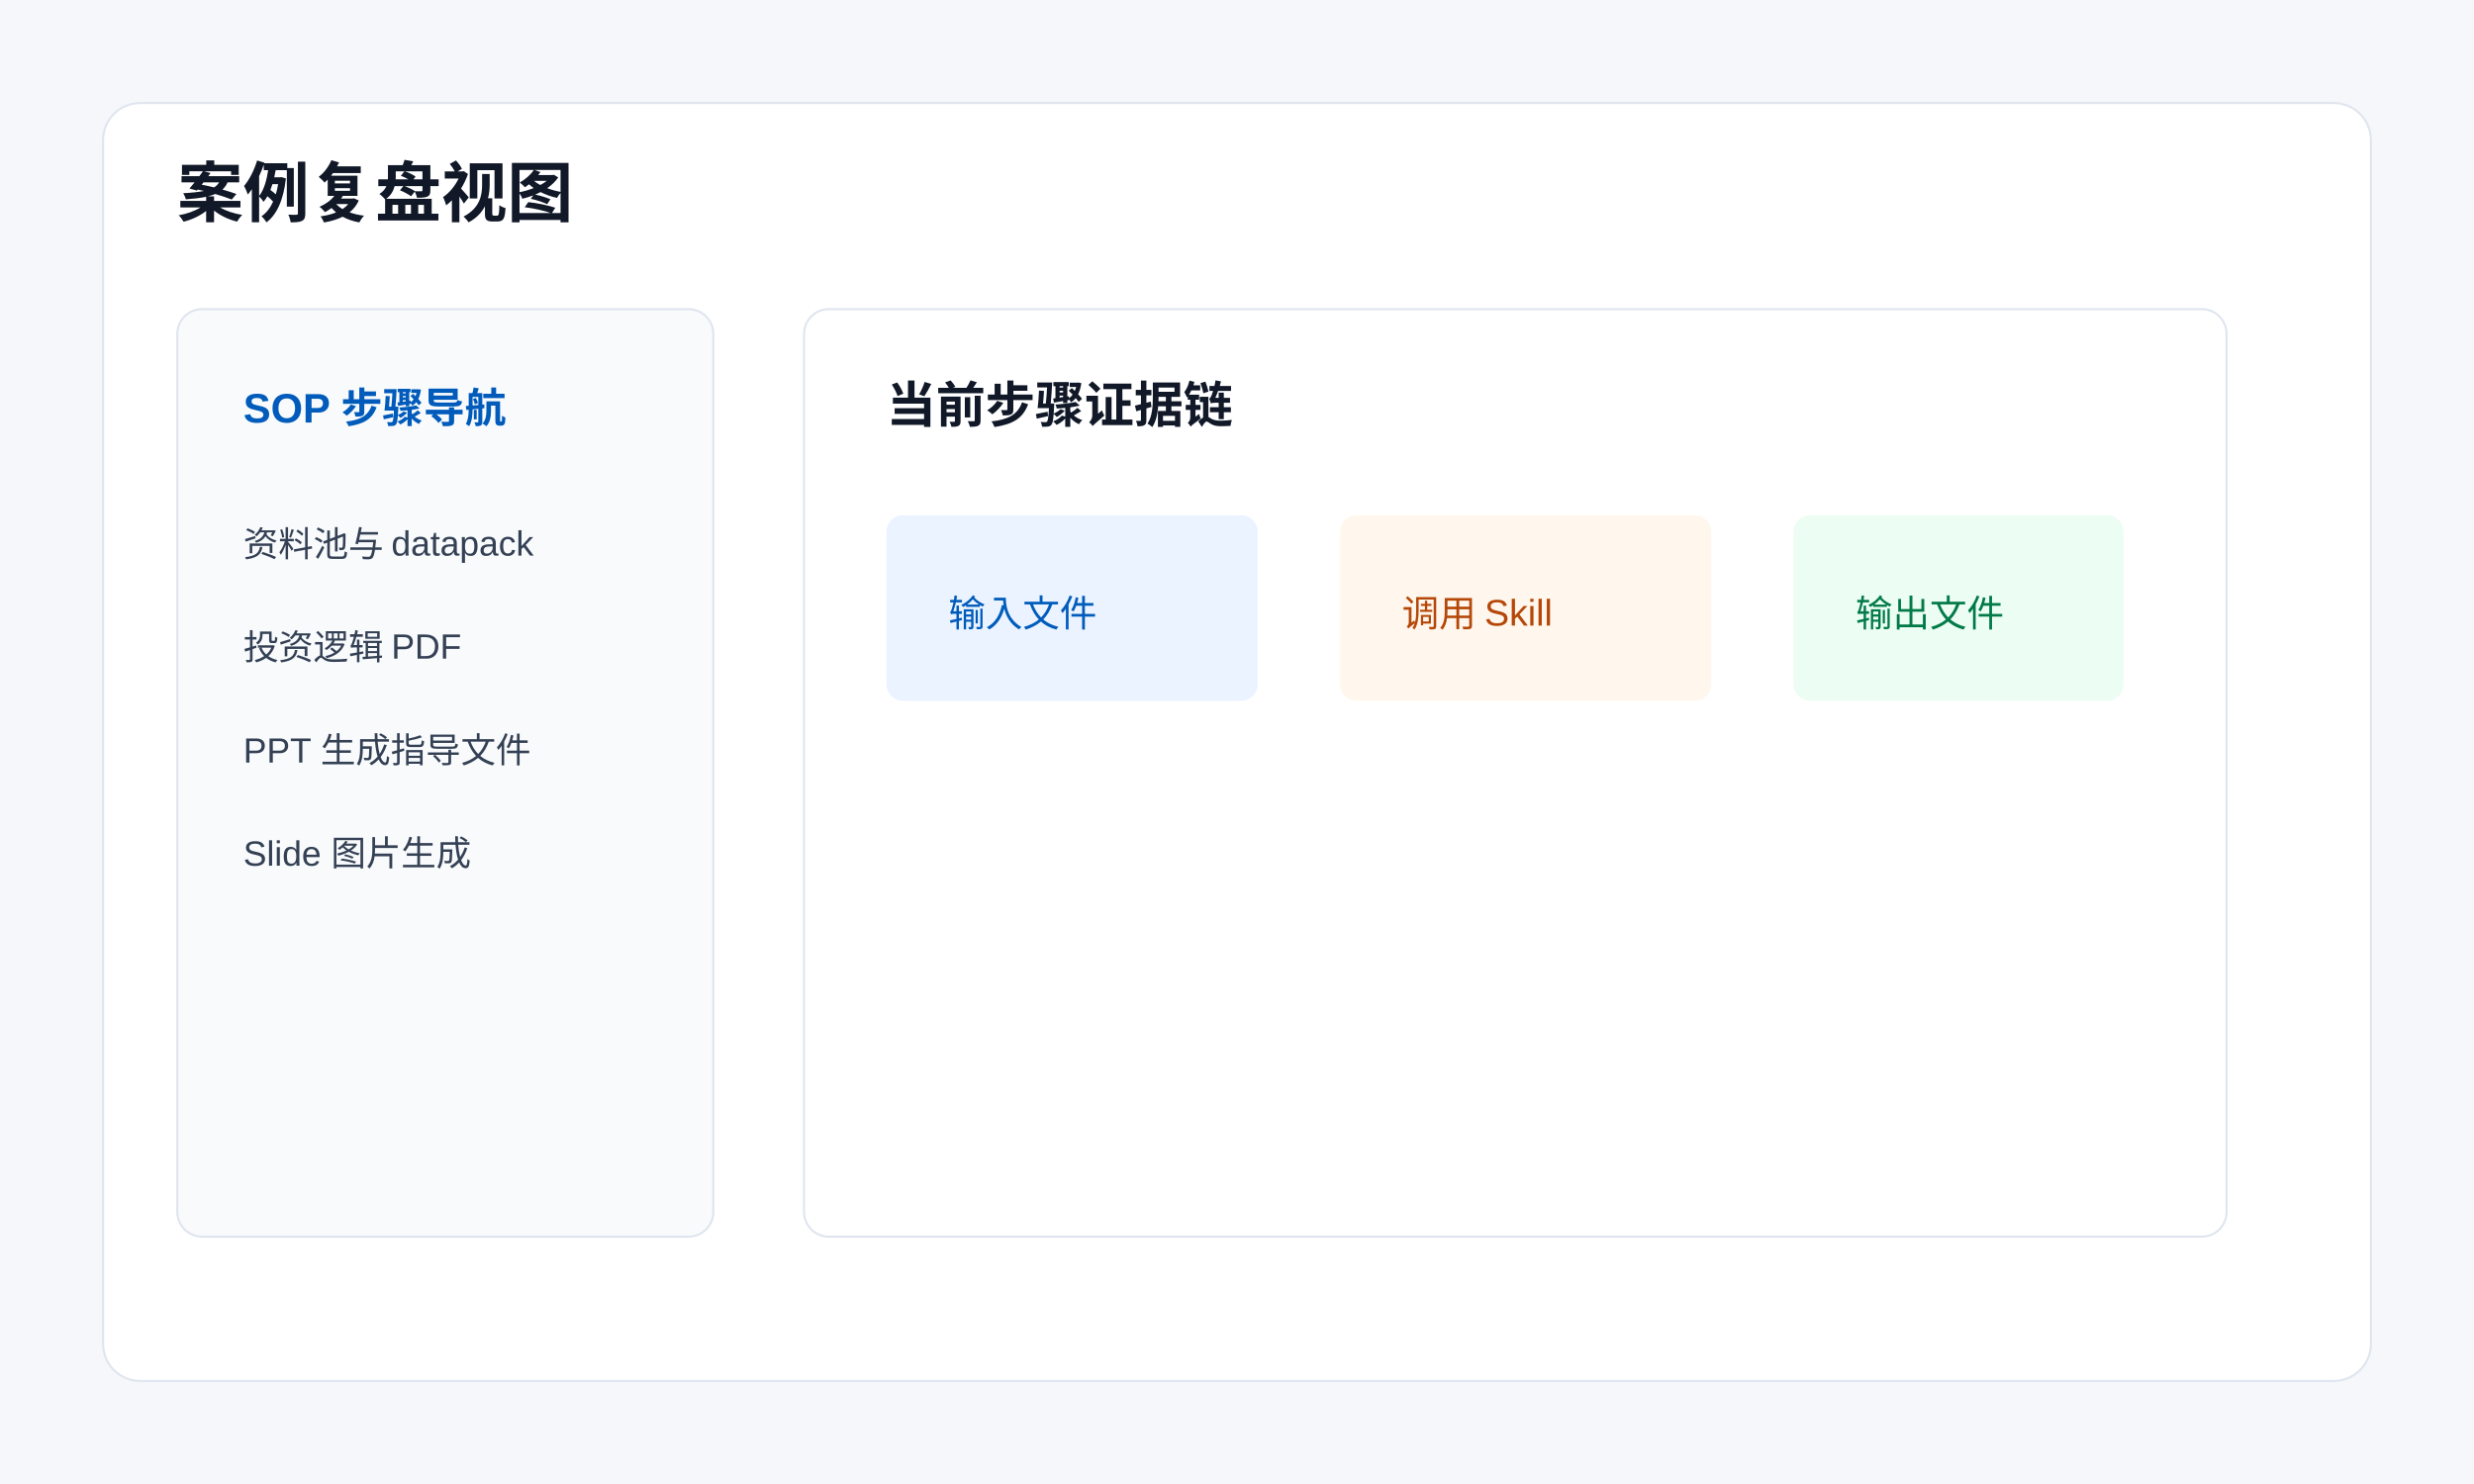
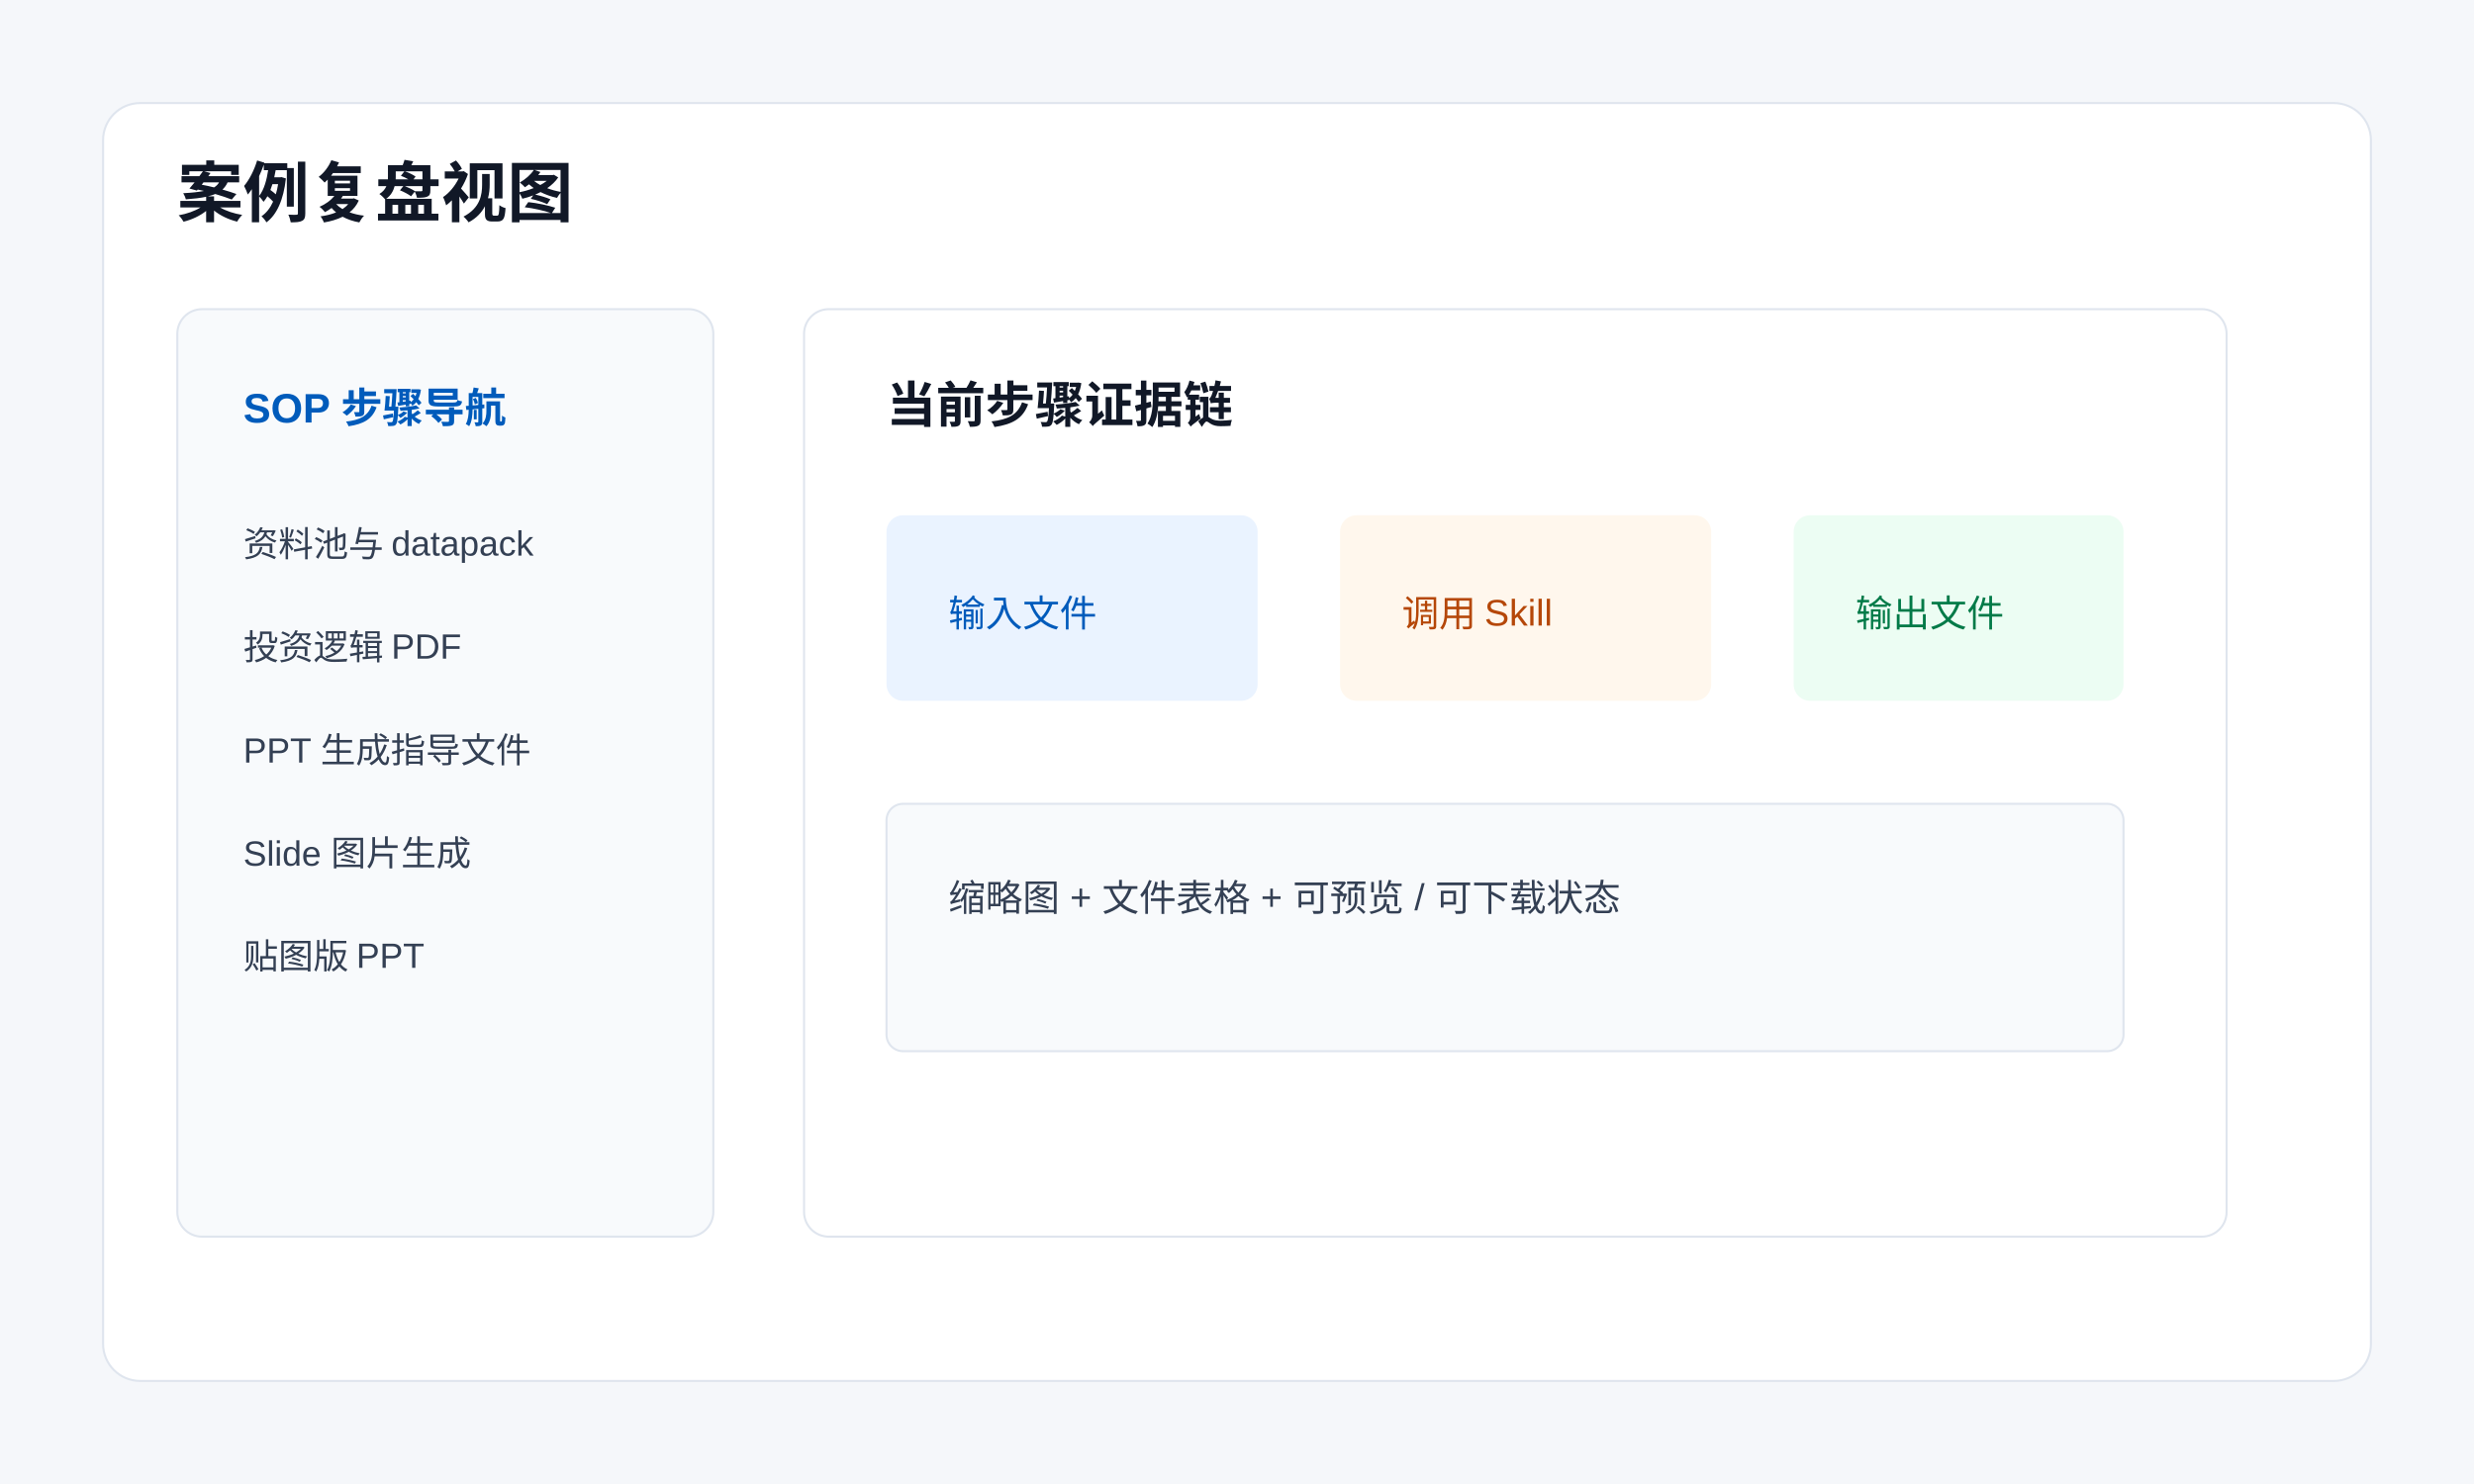
<svg xmlns="http://www.w3.org/2000/svg" width="1200" height="720" viewBox="0 0 1200 720">
  <rect width="1200" height="720" fill="#f5f7fa" />
  <rect x="50" y="50" width="1100" height="620" rx="18" fill="#fff" stroke="#dfe5ee" />
  <text x="86" y="105" font-family="Microsoft YaHei,Arial" font-size="32" font-weight="700" fill="#111827">案例复盘视图</text>
  <rect x="86" y="150" width="260" height="450" rx="12" fill="#f8fafc" stroke="#dfe5ee" />
  <text x="118" y="205" font-family="Microsoft YaHei,Arial" font-size="20" font-weight="700" fill="#005bbb">SOP 步骤导航</text>
-   <text x="118" y="270" font-family="Microsoft YaHei,Arial" font-size="17" fill="#344054">资料池与 datapack</text>
-   <text x="118" y="320" font-family="Microsoft YaHei,Arial" font-size="17" fill="#344054">投资逻辑 PDF</text>
-   <text x="118" y="370" font-family="Microsoft YaHei,Arial" font-size="17" fill="#344054">PPT 生成指导文件</text>
-   <text x="118" y="420" font-family="Microsoft YaHei,Arial" font-size="17" fill="#344054">Slide 图片生成</text>
+   <g font-family="Microsoft YaHei,Arial" font-size="17" fill="#344054">
+     <text x="118" y="270">资料池与 datapack</text>
+     <text x="118" y="320">投资逻辑 PDF</text>
+     <text x="118" y="370">PPT 生成指导文件</text>
+     <text x="118" y="420">Slide 图片生成</text>
+     <text x="118" y="470">贴图版 PPT</text>
+   </g>
  <rect x="390" y="150" width="690" height="450" rx="12" fill="#fff" stroke="#dfe5ee" />
  <text x="430" y="205" font-family="Microsoft YaHei,Arial" font-size="24" font-weight="700" fill="#111827">当前步骤证据链</text>
-   <rect x="430" y="250" width="180" height="90" rx="8" fill="#eaf3ff" />
-   <text x="460" y="304" font-family="Microsoft YaHei,Arial" font-size="18" fill="#005bbb">输入文件</text>
-   <rect x="650" y="250" width="180" height="90" rx="8" fill="#fff7ed" />
-   <text x="680" y="304" font-family="Microsoft YaHei,Arial" font-size="18" fill="#b54708">调用 Skill</text>
-   <rect x="870" y="250" width="160" height="90" rx="8" fill="#ecfdf3" />
-   <text x="900" y="304" font-family="Microsoft YaHei,Arial" font-size="18" fill="#027a48">输出文件</text>
+   <g font-family="Microsoft YaHei,Arial" font-size="18">
+     <rect x="430" y="250" width="180" height="90" rx="8" fill="#eaf3ff" />
+     <text x="460" y="304" fill="#005bbb">输入文件</text>
+     <rect x="650" y="250" width="180" height="90" rx="8" fill="#fff7ed" />
+     <text x="680" y="304" fill="#b54708">调用 Skill</text>
+     <rect x="870" y="250" width="160" height="90" rx="8" fill="#ecfdf3" />
+     <text x="900" y="304" fill="#027a48">输出文件</text>
+     <rect x="430" y="390" width="600" height="120" rx="8" fill="#f8fafc" stroke="#dfe5ee" />
+     <text x="460" y="442" fill="#344054">缩略图 + 文件表格 + 可预览 / 可下载状态</text>
+   </g>
</svg>
